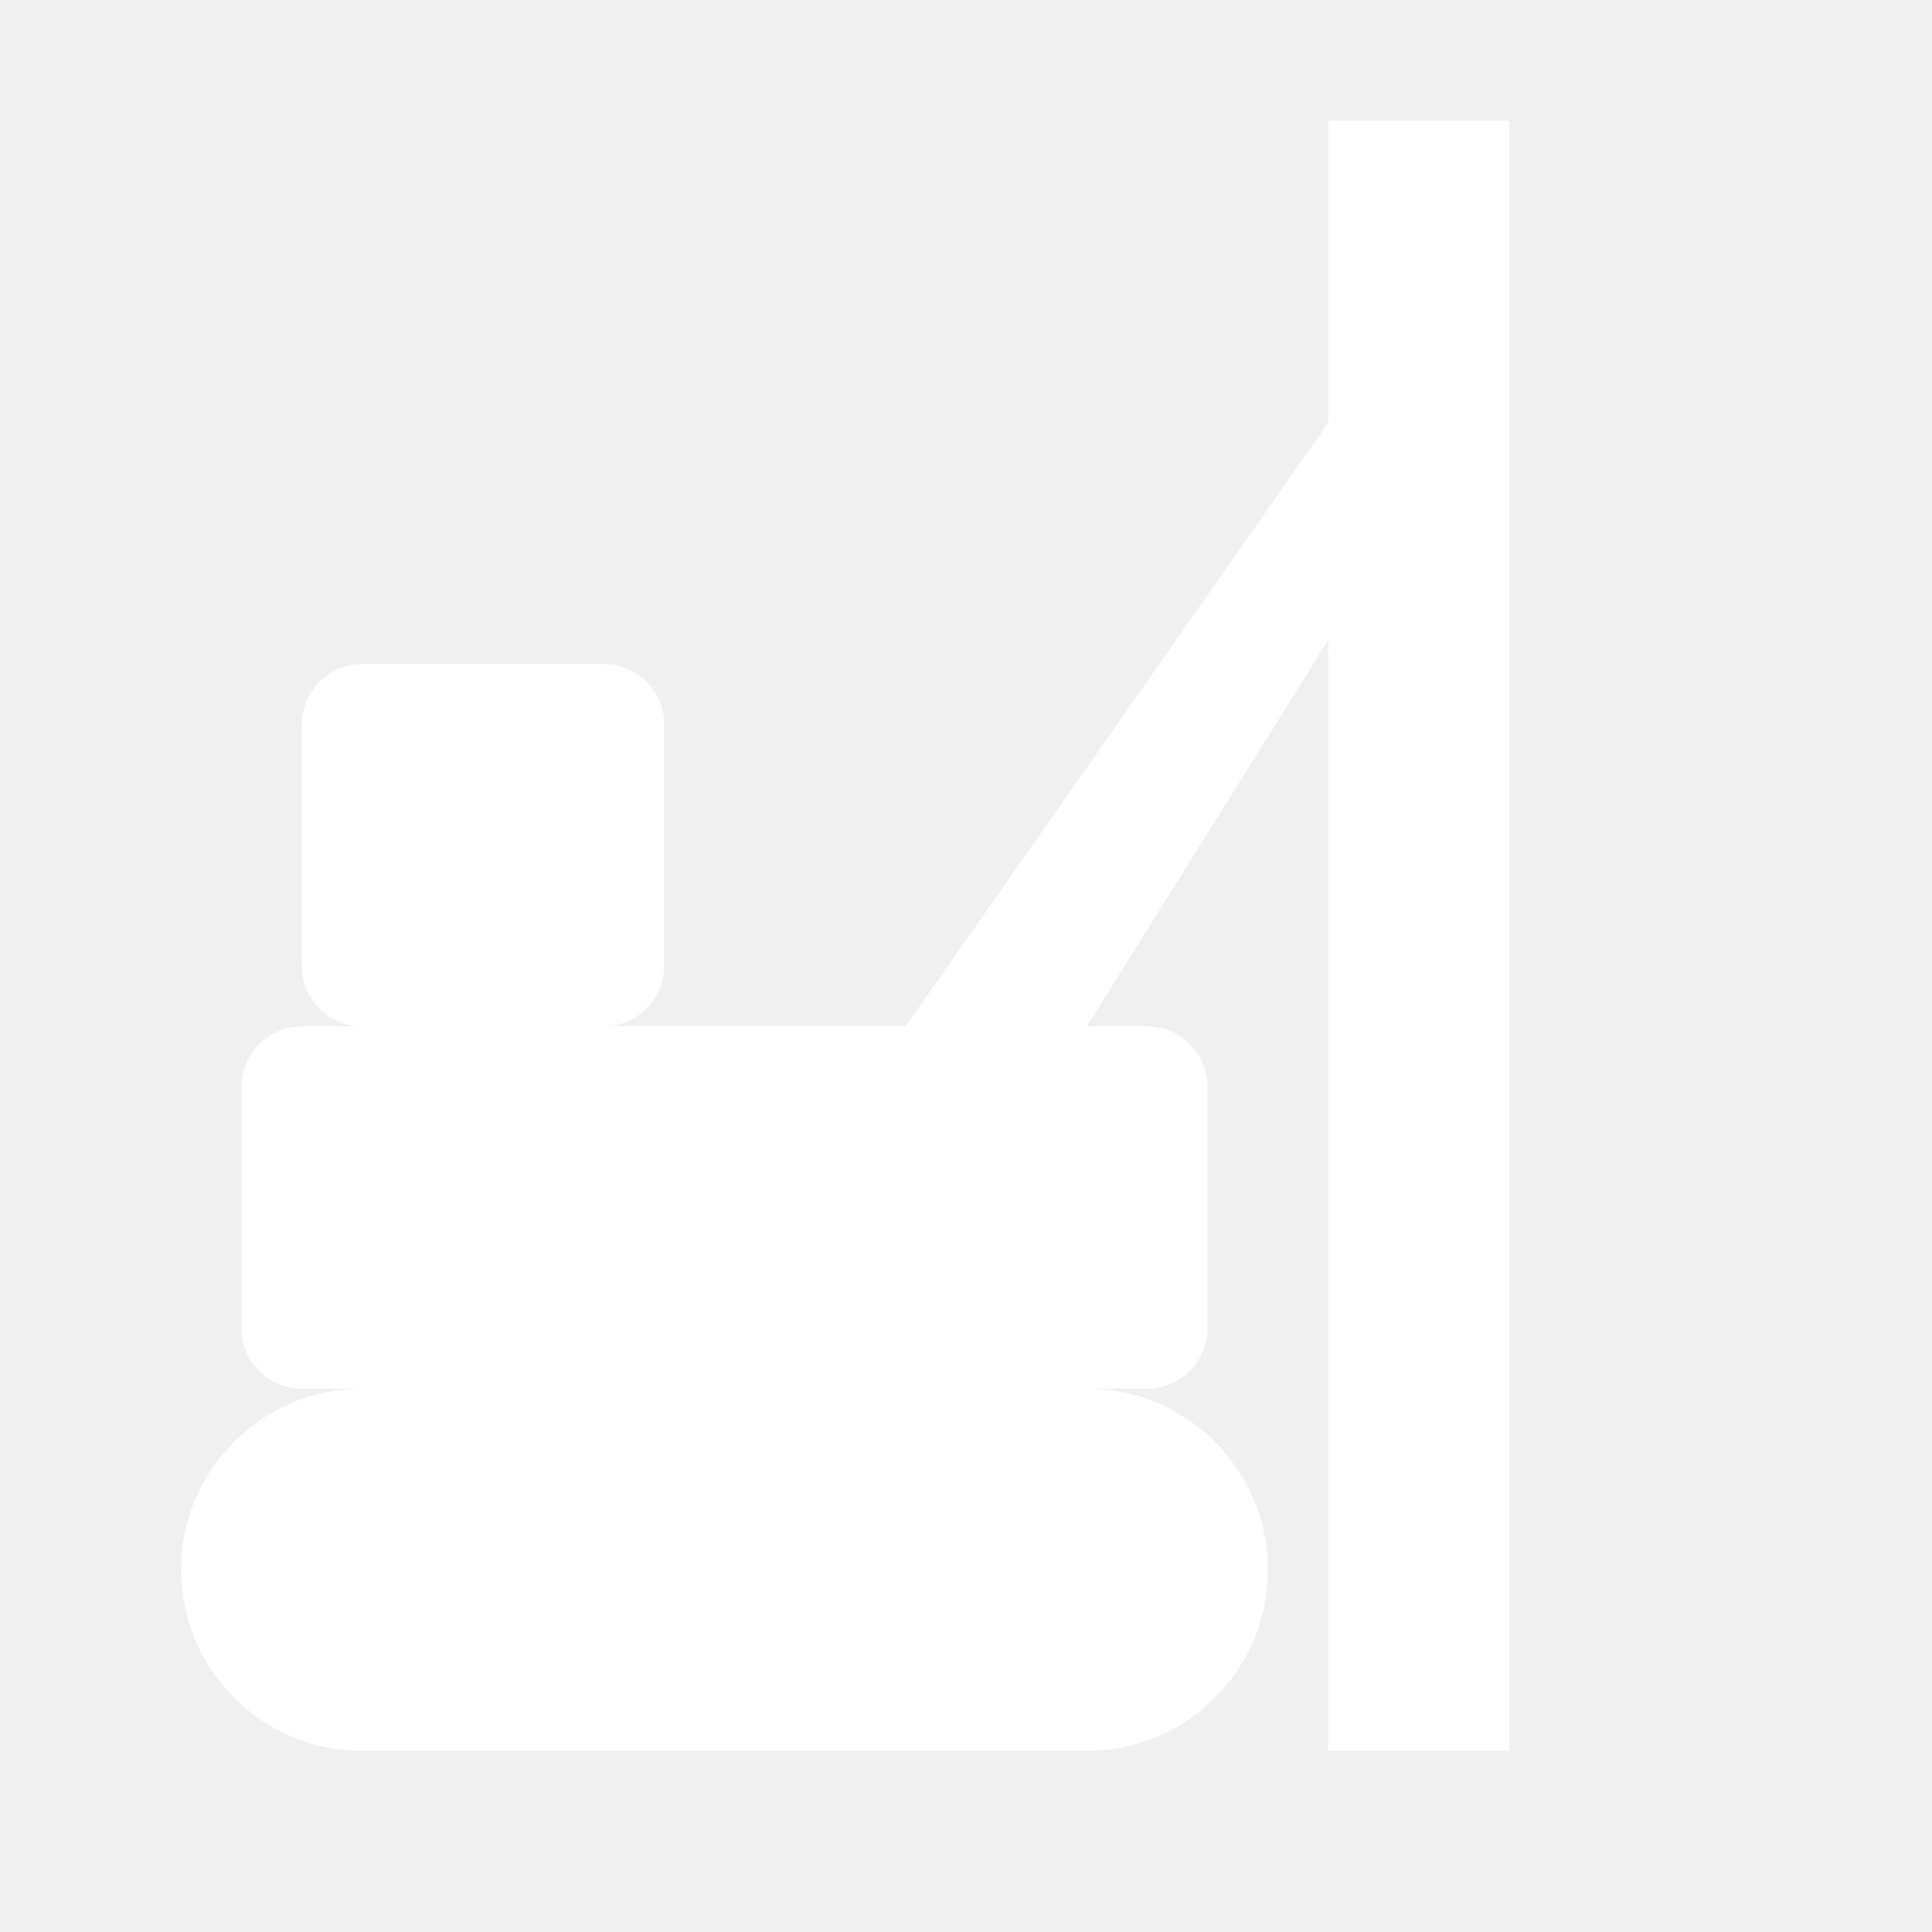
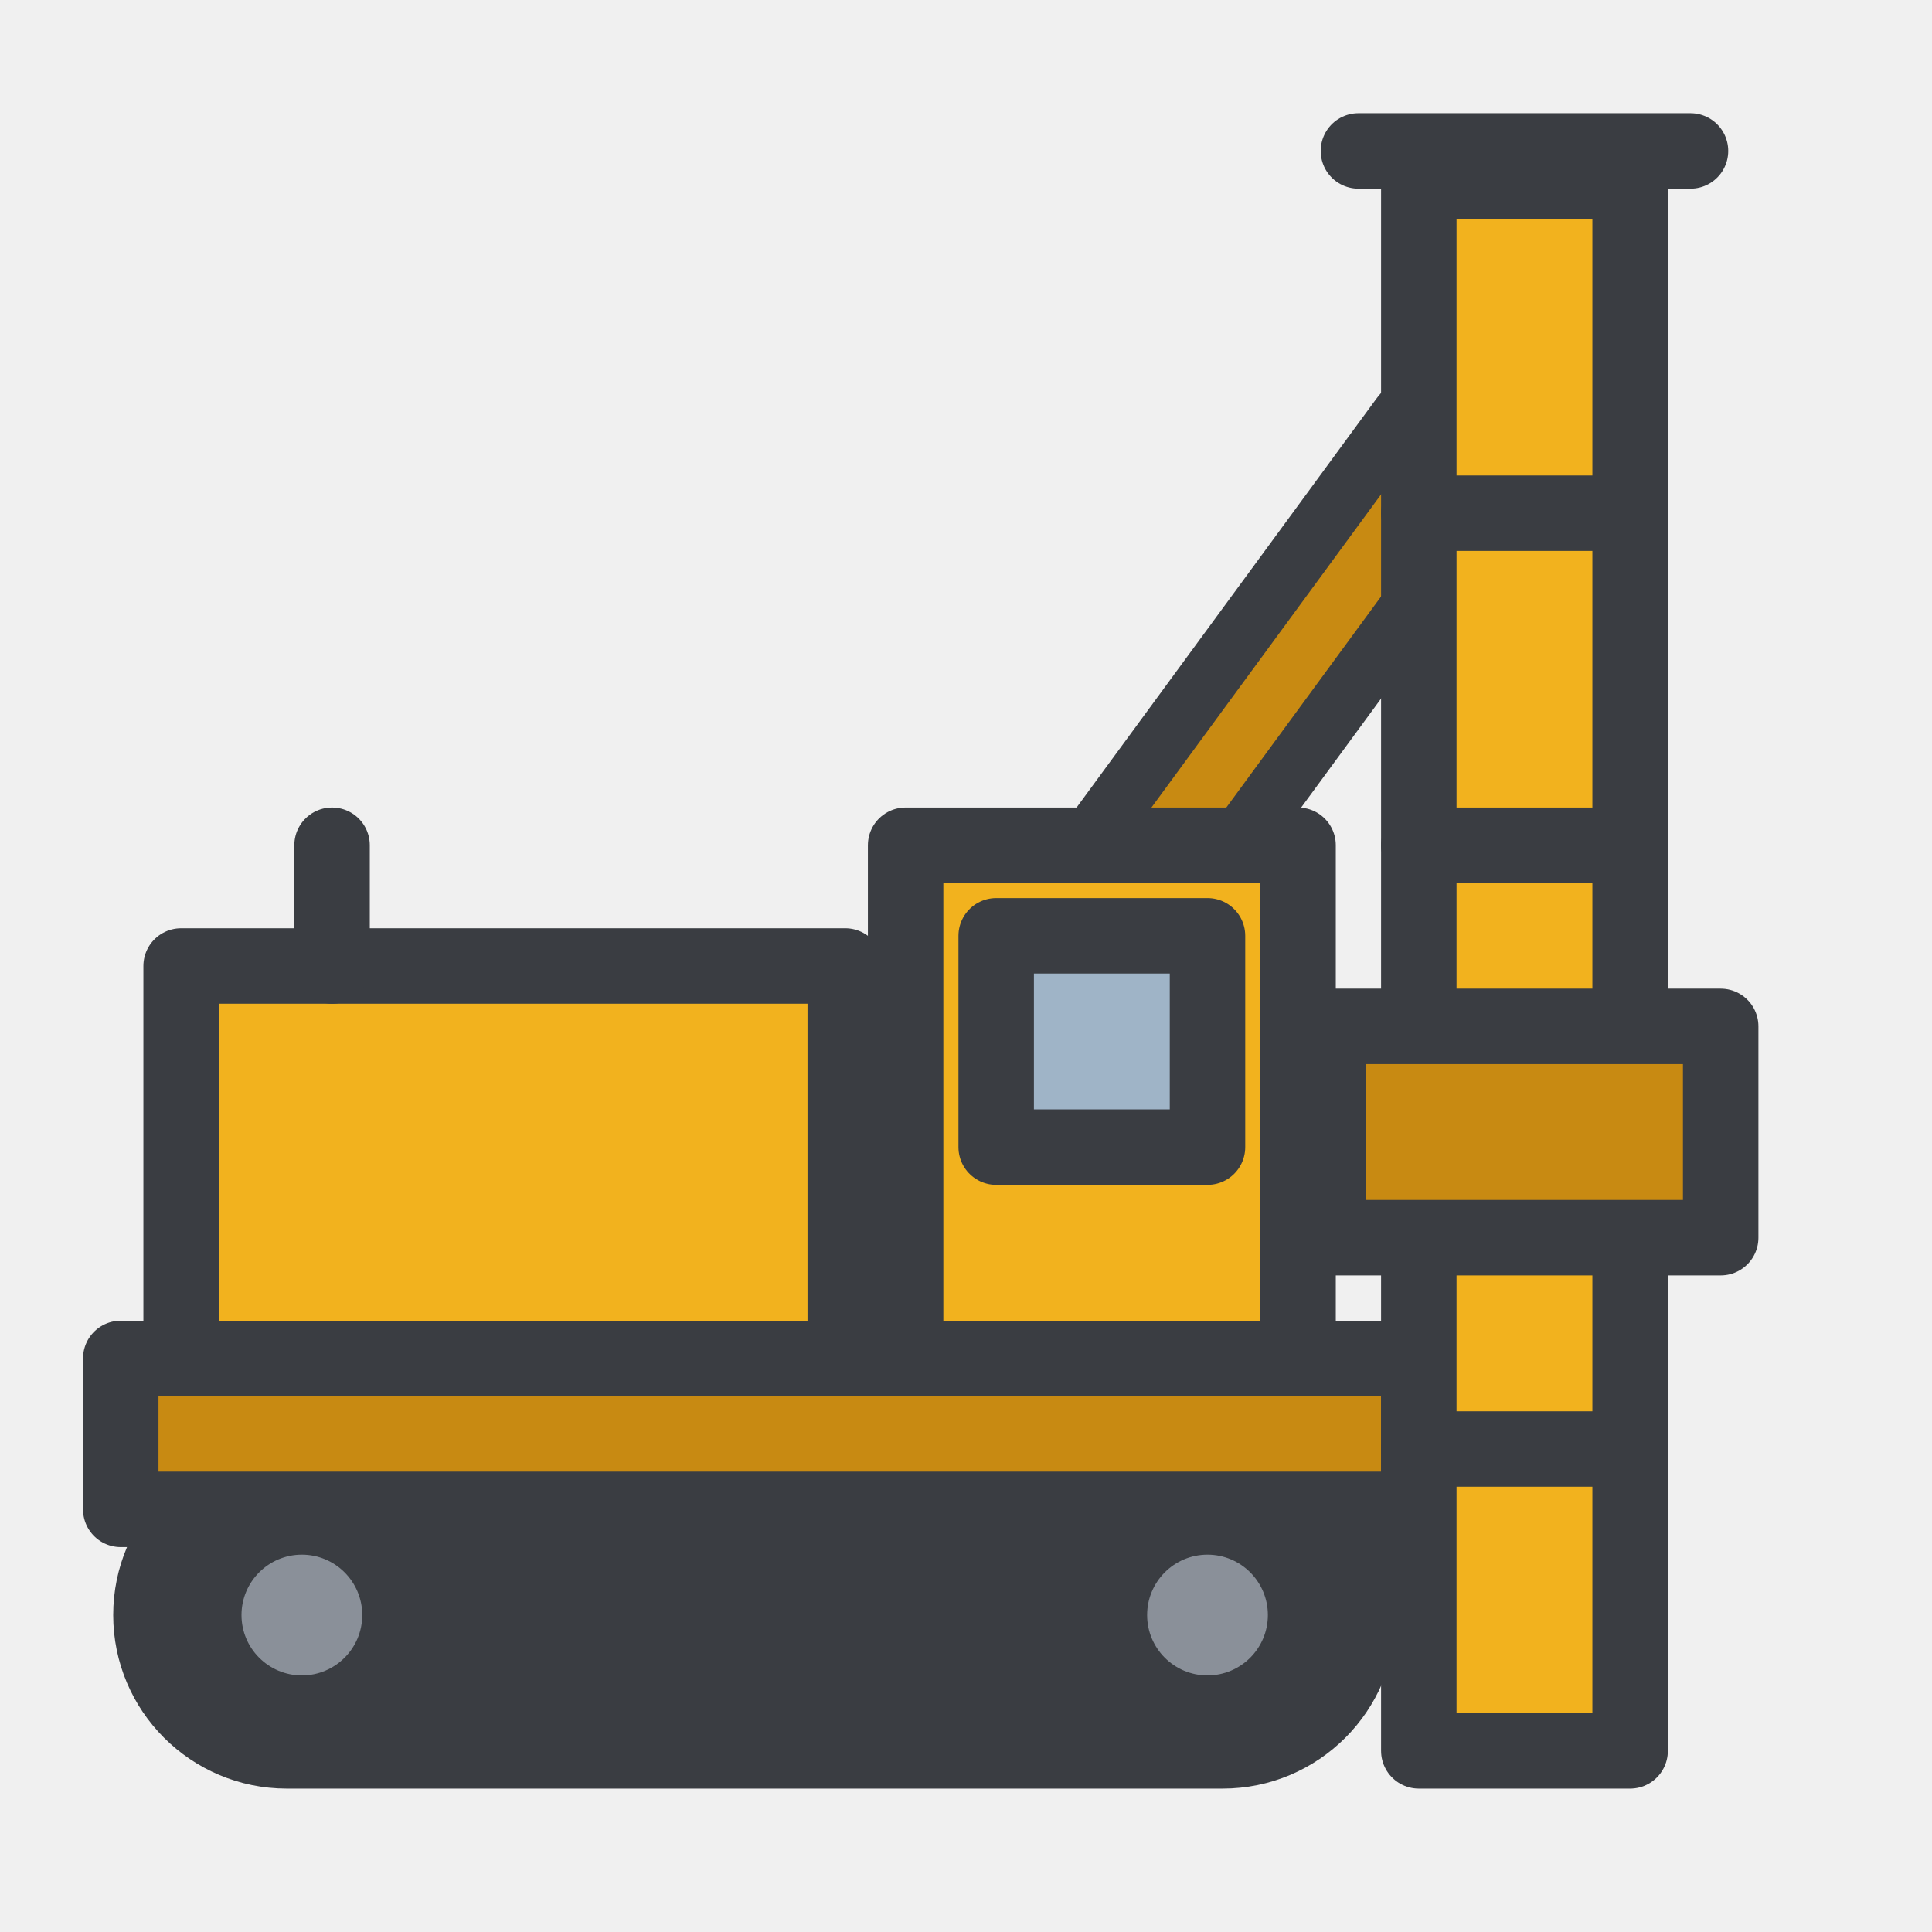
- <svg xmlns="http://www.w3.org/2000/svg" viewBox="0 0 32 32" fill="#ffffff">
-   <rect x="3" y="23" width="18" height="6" rx="3" />
-   <rect x="4" y="17" width="16" height="6" rx="1" />
-   <rect x="5" y="11" width="6" height="6" rx="1" />
-   <rect x="22" y="2" width="3" height="27" />
-   <path d="M15 17 L22 7 L23 9 L18 17 Z" />
+ <svg xmlns="http://www.w3.org/2000/svg" width="64" height="64" viewBox="0 0 64 64" fill="none" stroke="#3A3D42" stroke-width="2.5" stroke-linecap="round" stroke-linejoin="round">
+   <path d="M37 30 48 15" stroke-width="6" />
+   <path d="M37 30 48 15" stroke="#C88A12" stroke-width="2" />
+   <rect x="5" y="49" width="40" height="9" rx="4.5" fill="#3A3D42" />
+   <circle cx="10" cy="53.5" r="2" fill="#8A9099" stroke="none" />
+   <circle cx="40" cy="53.5" r="2" fill="#8A9099" stroke="none" />
+   <path d="M4 45h43v5H4Z" fill="#C88A12" />
+   <path d="M6 32h22v13H6Z" fill="#F2B21E" />
+   <path d="M11 32v-4" />
+   <path d="M30 28h13v17H30Z" fill="#F2B21E" />
+   <path d="M33 31h7v7h-7Z" fill="#9FB4C7" />
+   <path d="M47 6h7v52h-7Z" fill="#F2B21E" />
+   <path d="M47 17h7M47 28h7M47 48h7M45 5h11" />
+   <path d="M44 34h13v7H44Z" fill="#C88A12" />
</svg>
